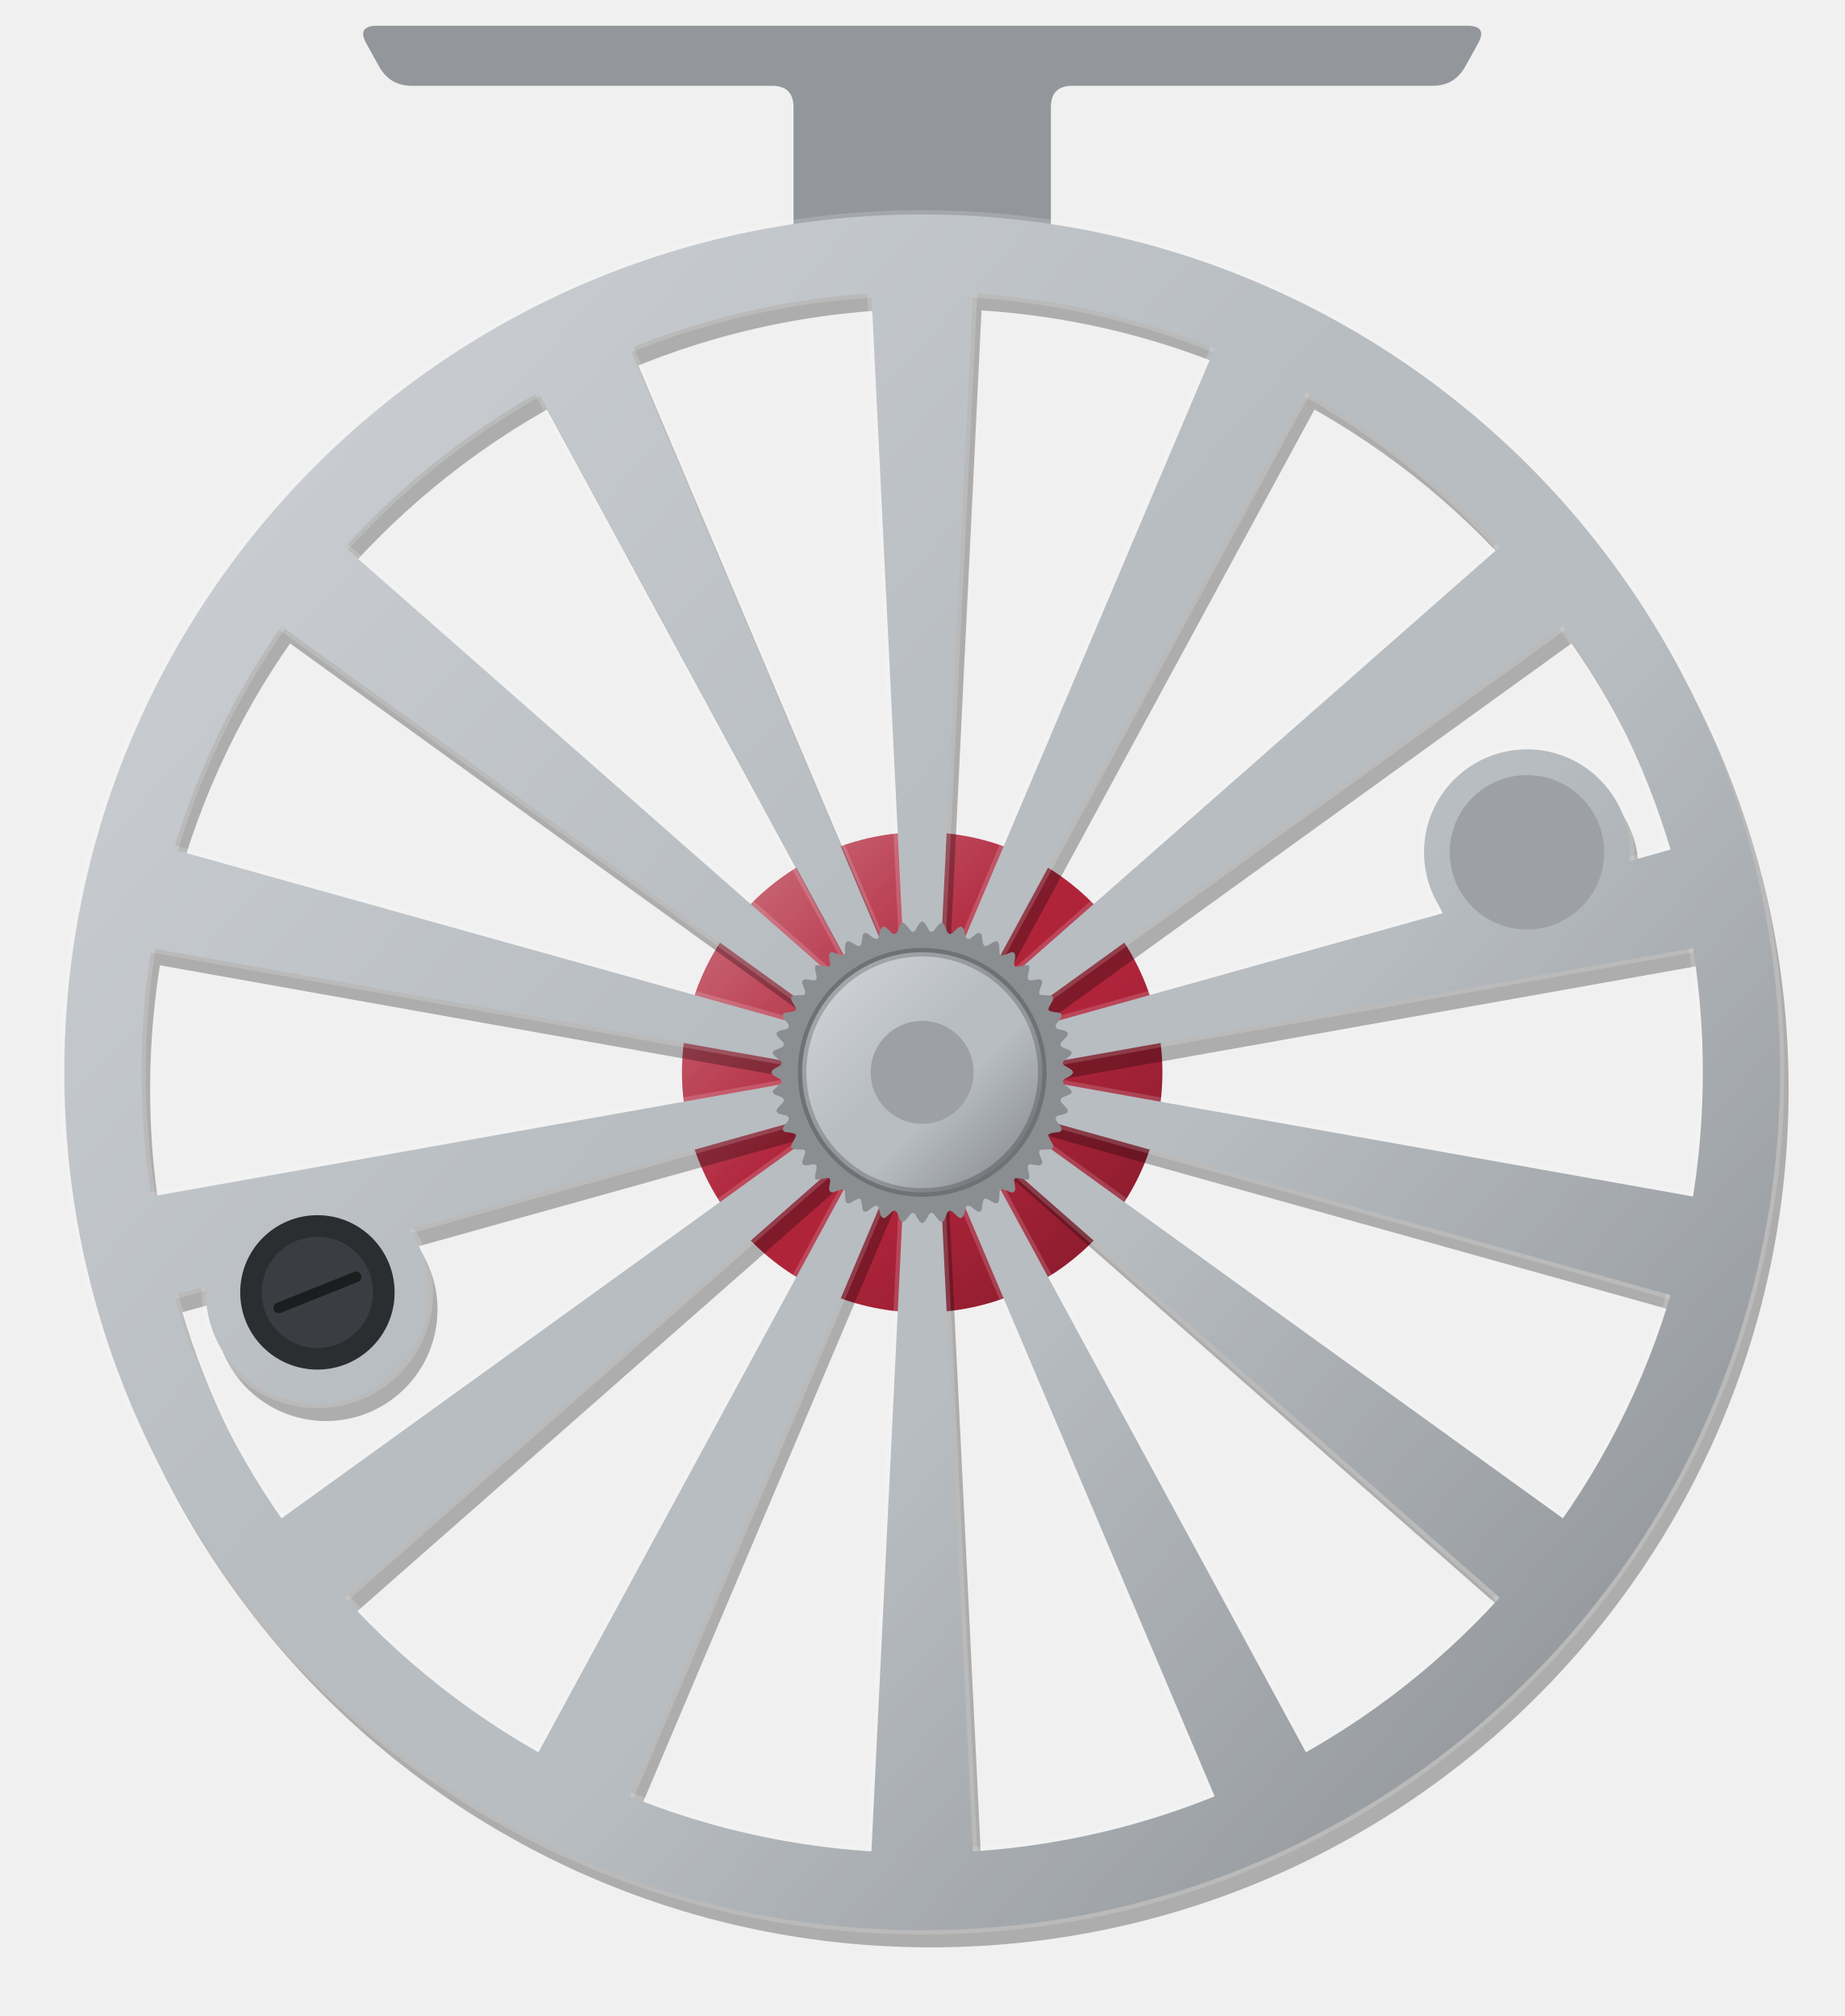
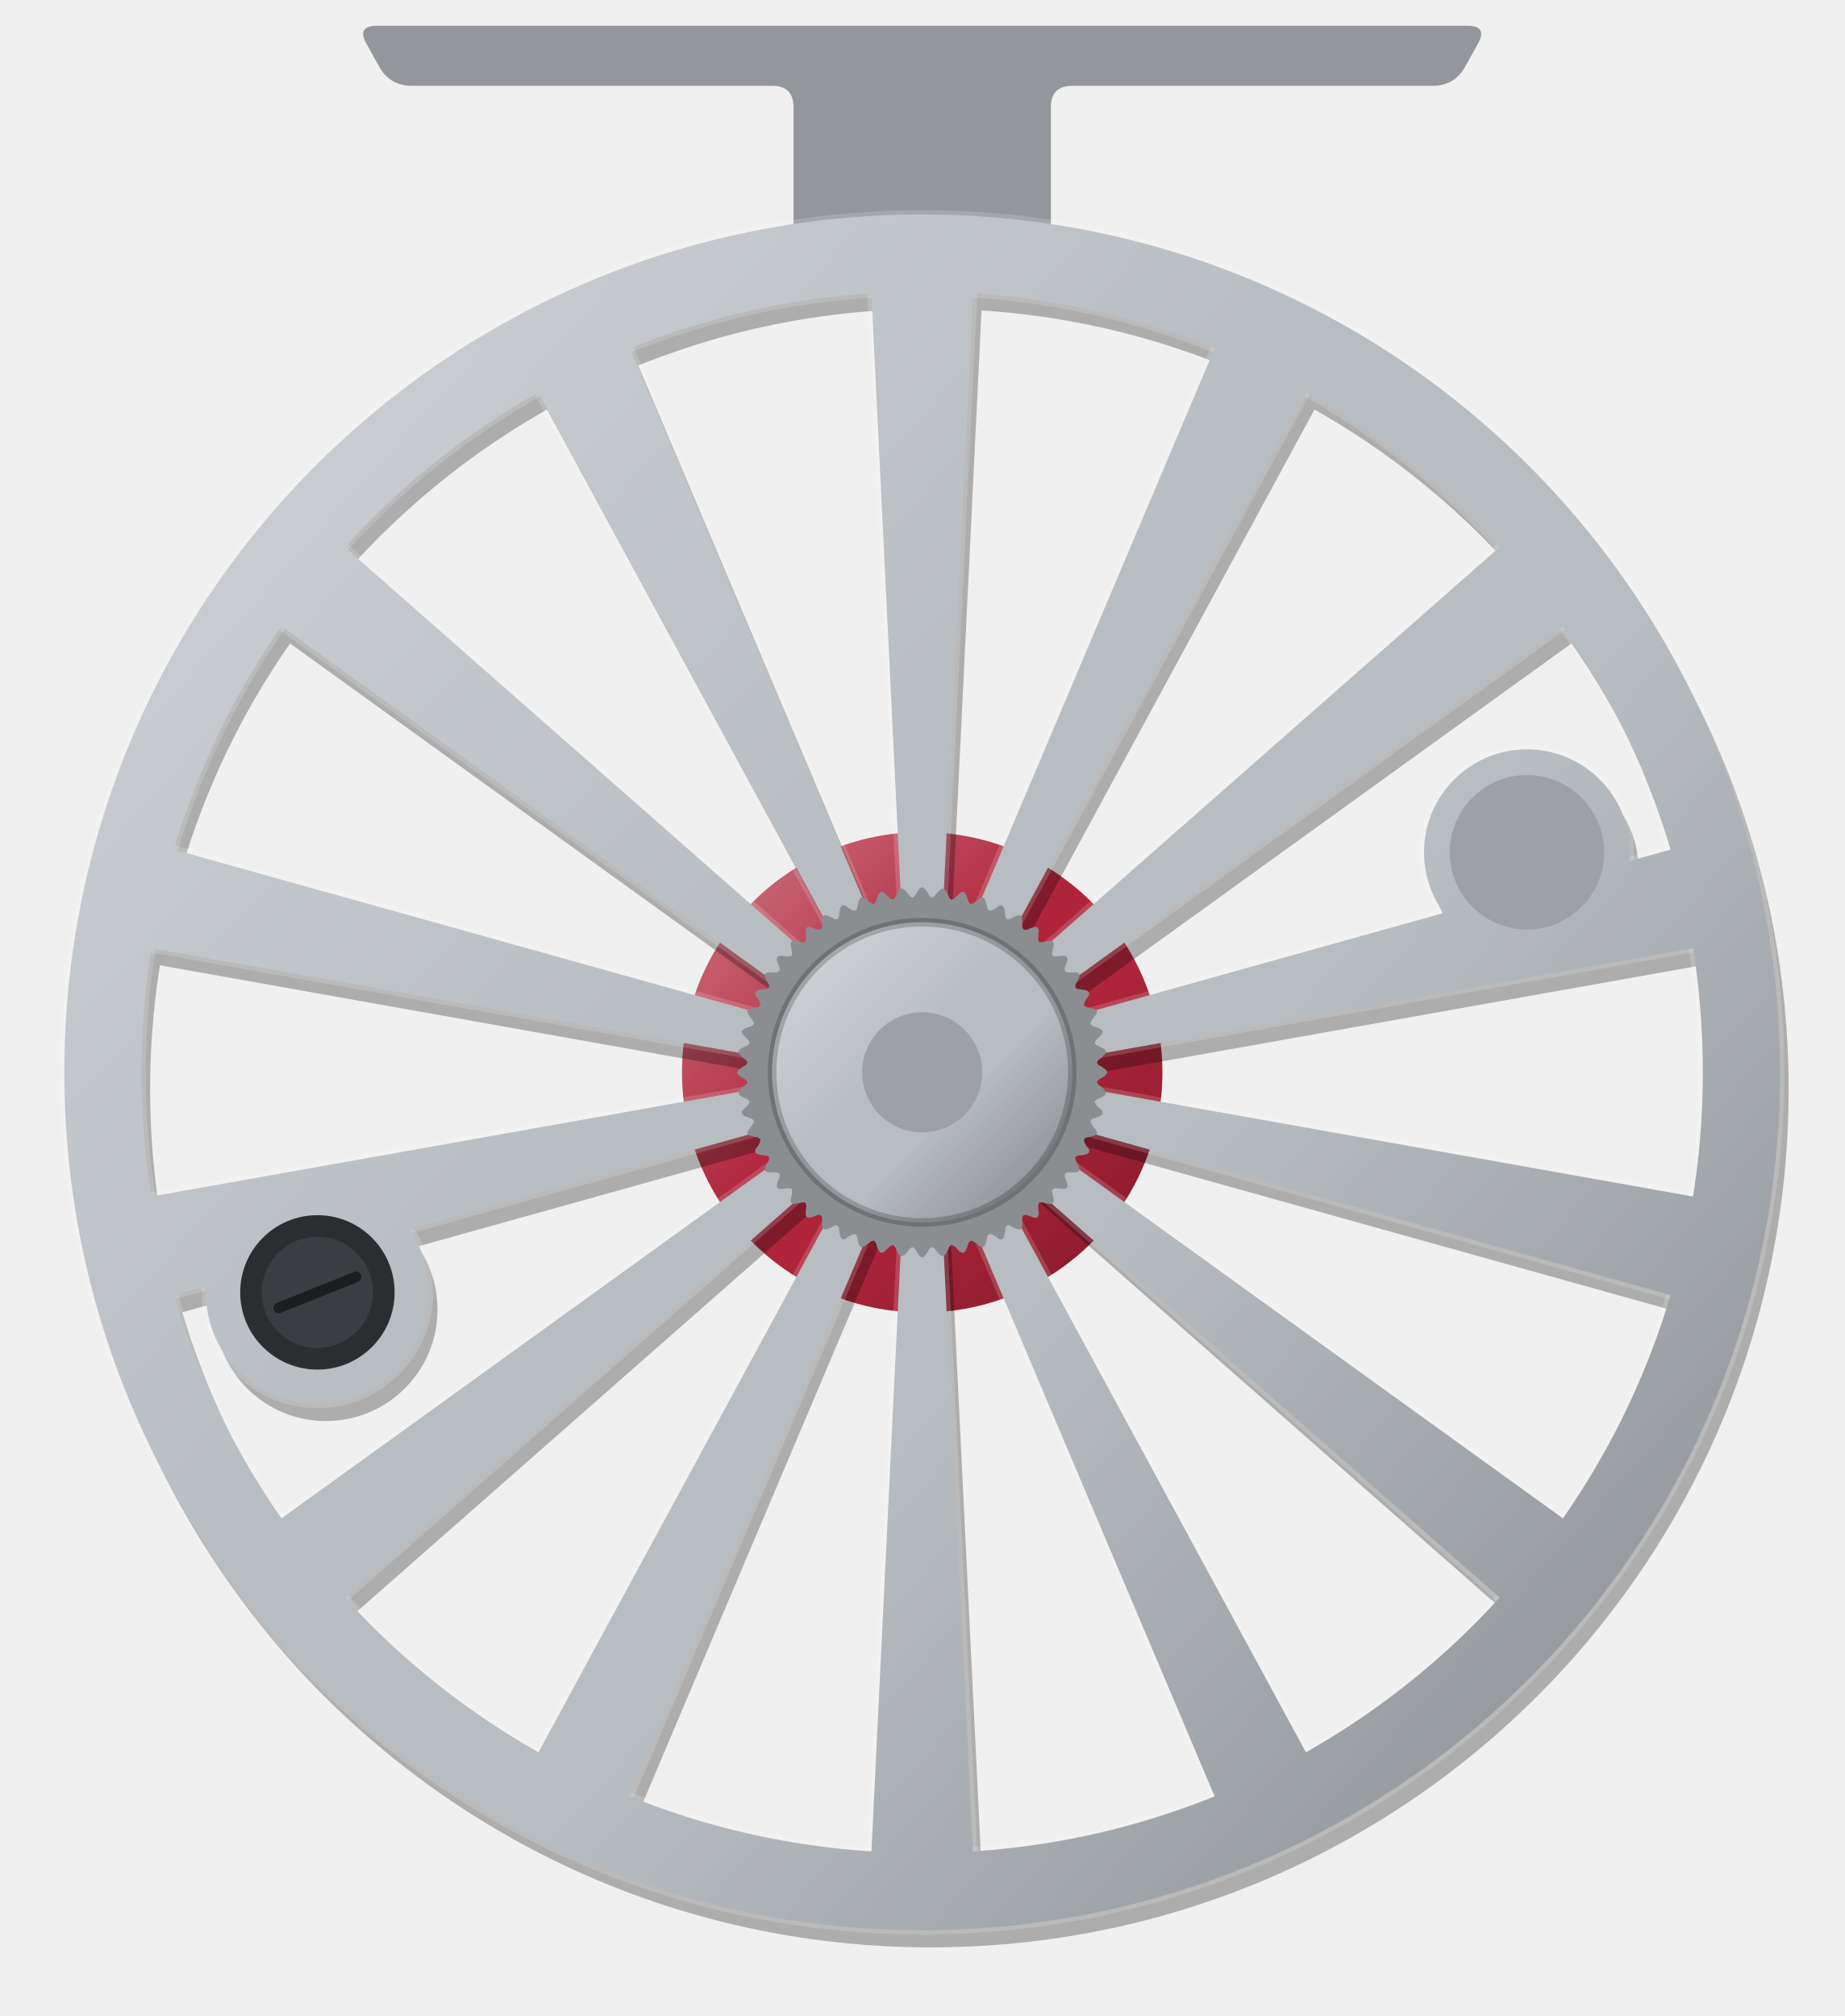
<svg xmlns="http://www.w3.org/2000/svg" viewBox="-215 -250 430 470" color="#b8bdc2">
  <defs>
    <linearGradient id="sheen" x1="0" y1="0" x2="1" y2="1">
      <stop offset="0" stop-color="#fff" stop-opacity=".4" />
      <stop offset=".45" stop-color="#fff" stop-opacity="0" />
      <stop offset=".6" stop-color="#000" stop-opacity="0" />
      <stop offset="1" stop-color="#000" stop-opacity=".3" />
    </linearGradient>
    <g id="back" fill-rule="evenodd">
      <path d="M-129.5 -239.7Q-132 -244 -127 -244L127 -244Q132 -244 129.5 -239.7L126.5 -234.3Q124 -230 119 -230L35 -230Q30 -230 30 -225L30 -191Q30 -186 25 -186L-25 -186Q-30 -186 -30 -191L-30 -225Q-30 -230 -35 -230L-119 -230Q-124 -230 -126.5 -234.3Z" />
    </g>
    <g id="body" fill-rule="evenodd">
      <path d="M-200 0a200 200 0 1 0 400 0a200 200 0 1 0 -400 0ZM-182 0a182 182 0 1 0 364 0a182 182 0 1 0 -364 0Z" />
      <path d="M1 -20Q4 -20 4.1 -23L11.9 -183Q12 -186 9 -186L-9 -186Q-12 -186 -11.9 -183L-4.1 -23Q-4 -20 -1 -20Z" />
      <path d="M9.6 -17.6Q12.3 -16.3 13.7 -18.9L90.1 -159.7Q91.5 -162.4 88.8 -163.7L72.6 -171.5Q69.9 -172.8 68.7 -170L6.2 -22.5Q5.1 -19.8 7.8 -18.5Z" />
      <path d="M16.3 -11.7Q18.1 -9.3 20.6 -11.1L150.5 -104.8Q152.9 -106.6 151 -108.9L139.8 -123Q137.9 -125.4 135.7 -123.4L15.4 -17.6Q13.1 -15.6 15 -13.3Z" />
      <path d="M19.7 -3.5Q20.4 -0.6 23.3 -1.1L181.1 -29.2Q184 -29.7 183.3 -32.6L179.3 -50.2Q178.7 -53.1 175.8 -52.3L21.5 -9.2Q18.6 -8.4 19.3 -5.4Z" />
      <path d="M19.3 5.4Q18.6 8.4 21.5 9.2L175.8 52.3Q178.7 53.1 179.3 50.2L183.3 32.6Q184 29.7 181.1 29.2L23.3 1.1Q20.4 0.6 19.7 3.5Z" />
      <path d="M15 13.3Q13.1 15.6 15.4 17.6L135.7 123.4Q137.9 125.4 139.8 123L151 108.9Q152.9 106.6 150.5 104.8L20.6 11.1Q18.1 9.3 16.3 11.7Z" />
      <path d="M7.8 18.5Q5.1 19.8 6.2 22.5L68.7 170Q69.9 172.8 72.6 171.5L88.8 163.7Q91.5 162.4 90.1 159.7L13.7 18.9Q12.3 16.3 9.6 17.6Z" />
      <path d="M-1 20Q-4 20 -4.1 23L-11.9 183Q-12 186 -9 186L9 186Q12 186 11.9 183L4.1 23Q4 20 1 20Z" />
      <path d="M-9.6 17.6Q-12.3 16.3 -13.7 18.9L-90.1 159.7Q-91.5 162.4 -88.8 163.7L-72.6 171.5Q-69.9 172.8 -68.7 170L-6.2 22.5Q-5.1 19.8 -7.8 18.5Z" />
      <path d="M-16.3 11.7Q-18.1 9.3 -20.6 11.1L-150.5 104.8Q-152.9 106.6 -151 108.9L-139.8 123Q-137.9 125.4 -135.7 123.4L-15.4 17.6Q-13.1 15.6 -15 13.3Z" />
      <path d="M-19.7 3.5Q-20.4 0.6 -23.3 1.1L-181.1 29.2Q-184 29.7 -183.3 32.6L-179.3 50.2Q-178.7 53.1 -175.8 52.3L-21.5 9.2Q-18.6 8.4 -19.3 5.4Z" />
      <path d="M-19.3 -5.4Q-18.6 -8.4 -21.5 -9.2L-175.8 -52.3Q-178.7 -53.1 -179.3 -50.2L-183.3 -32.6Q-184 -29.7 -181.1 -29.2L-23.3 -1.1Q-20.4 -0.6 -19.7 -3.5Z" />
      <path d="M-15 -13.3Q-13.1 -15.6 -15.4 -17.6L-135.7 -123.4Q-137.9 -125.4 -139.8 -123L-151 -108.9Q-152.9 -106.6 -150.5 -104.8L-20.6 -11.1Q-18.1 -9.3 -16.3 -11.7Z" />
      <path d="M-7.8 -18.5Q-5.1 -19.8 -6.2 -22.5L-68.7 -170Q-69.9 -172.8 -72.6 -171.5L-88.8 -163.7Q-91.5 -162.4 -90.1 -159.7L-13.7 -18.9Q-12.3 -16.3 -9.6 -17.6Z" />
      <path d="M-167 51.3a26 26 0 1 0 52 0a26 26 0 1 0 -52 0Z" />
      <path d="M117 -51.3a24 24 0 1 0 48 0a24 24 0 1 0 -48 0Z" />
    </g>
    <mask id="body-mask">
      <use href="#body" fill="#fff" />
    </mask>
  </defs>
  <circle r="56" fill="#b0243a" />
  <circle r="56" fill="url(#sheen)" />
  <use href="#back" fill="currentColor" />
  <use href="#back" fill="#000" opacity=".2" />
  <use href="#body" fill="#000" opacity=".28" transform="translate(2 4)" />
  <use href="#body" fill="none" stroke="#fff" stroke-opacity=".16" stroke-width="2" />
  <use href="#body" fill="currentColor" />
  <rect x="-215" y="-250" width="430" height="470" fill="url(#sheen)" mask="url(#body-mask)" />
-   <path d="M35.2 0L34.8 0.6L34 1.1L33.1 1.6L32.7 2.1L33 2.7L33.8 3.3L34.6 4L34.9 4.6L34.5 5.1L33.5 5.5L32.6 5.9L32.2 6.4L32.4 7L33.1 7.7L33.8 8.5L34 9.1L33.5 9.6L32.5 9.9L31.6 10.1L31.1 10.5L31.2 11.2L31.8 12L32.4 12.8L32.5 13.5L32 13.9L31 14L30 14.2L29.4 14.5L29.5 15.1L30 16L30.5 16.9L30.5 17.6L29.9 17.9L28.9 18L27.9 18L27.3 18.2L27.3 18.9L27.6 19.8L28 20.8L27.9 21.4L27.3 21.7L26.3 21.6L25.3 21.4L24.7 21.6L24.6 22.3L24.8 23.2L25 24.2L24.9 24.9L24.2 25L23.2 24.8L22.3 24.6L21.6 24.7L21.4 25.3L21.6 26.3L21.7 27.3L21.4 27.9L20.8 28L19.8 27.6L18.9 27.3L18.2 27.3L18 27.9L18 28.9L17.9 29.9L17.6 30.5L16.9 30.5L16 30L15.1 29.5L14.5 29.4L14.2 30L14 31L13.9 32L13.5 32.5L12.8 32.4L12 31.8L11.2 31.2L10.5 31.1L10.1 31.6L9.9 32.5L9.6 33.5L9.1 34L8.5 33.8L7.7 33.1L7 32.4L6.4 32.2L5.9 32.6L5.5 33.5L5.1 34.5L4.6 34.9L4 34.6L3.3 33.8L2.7 33L2.1 32.7L1.6 33.1L1.1 34L0.6 34.8L0 35.2L-0.6 34.8L-1.1 34L-1.6 33.1L-2.1 32.7L-2.7 33L-3.3 33.8L-4 34.6L-4.6 34.9L-5.1 34.5L-5.5 33.5L-5.9 32.6L-6.4 32.2L-7 32.4L-7.7 33.1L-8.5 33.8L-9.1 34L-9.6 33.5L-9.9 32.5L-10.1 31.6L-10.5 31.1L-11.2 31.2L-12 31.8L-12.8 32.4L-13.5 32.5L-13.9 32L-14 31L-14.2 30L-14.5 29.4L-15.1 29.5L-16 30L-16.9 30.5L-17.6 30.5L-17.9 29.9L-18 28.9L-18 27.9L-18.2 27.3L-18.9 27.3L-19.8 27.6L-20.8 28L-21.4 27.9L-21.7 27.3L-21.6 26.3L-21.4 25.3L-21.6 24.7L-22.3 24.6L-23.2 24.8L-24.2 25L-24.9 24.9L-25 24.2L-24.8 23.2L-24.6 22.3L-24.7 21.6L-25.3 21.4L-26.3 21.6L-27.3 21.7L-27.9 21.4L-28 20.8L-27.6 19.8L-27.3 18.9L-27.3 18.2L-27.9 18L-28.9 18L-29.9 17.9L-30.5 17.6L-30.5 16.9L-30 16L-29.5 15.1L-29.4 14.5L-30 14.2L-31 14L-32 13.9L-32.5 13.5L-32.4 12.8L-31.8 12L-31.2 11.2L-31.1 10.5L-31.6 10.1L-32.5 9.9L-33.5 9.6L-34 9.1L-33.8 8.5L-33.1 7.7L-32.4 7L-32.2 6.4L-32.6 5.9L-33.5 5.5L-34.5 5.1L-34.9 4.6L-34.6 4L-33.8 3.3L-33 2.7L-32.7 2.1L-33.1 1.6L-34 1.1L-34.8 0.6L-35.2 0L-34.8 -0.6L-34 -1.1L-33.1 -1.6L-32.7 -2.1L-33 -2.7L-33.8 -3.3L-34.6 -4L-34.9 -4.6L-34.5 -5.1L-33.5 -5.5L-32.6 -5.9L-32.2 -6.4L-32.4 -7L-33.1 -7.7L-33.8 -8.5L-34 -9.1L-33.5 -9.6L-32.5 -9.9L-31.6 -10.1L-31.1 -10.5L-31.2 -11.2L-31.8 -12L-32.4 -12.8L-32.5 -13.5L-32 -13.9L-31 -14L-30 -14.2L-29.4 -14.5L-29.5 -15.1L-30 -16L-30.5 -16.9L-30.5 -17.6L-29.9 -17.9L-28.9 -18L-27.9 -18L-27.3 -18.2L-27.3 -18.9L-27.6 -19.8L-28 -20.8L-27.9 -21.4L-27.3 -21.7L-26.3 -21.6L-25.3 -21.4L-24.7 -21.6L-24.6 -22.3L-24.8 -23.2L-25 -24.2L-24.9 -24.9L-24.2 -25L-23.2 -24.8L-22.3 -24.6L-21.6 -24.7L-21.4 -25.3L-21.6 -26.3L-21.7 -27.3L-21.4 -27.9L-20.8 -28L-19.8 -27.6L-18.9 -27.3L-18.2 -27.3L-18 -27.9L-18 -28.9L-17.9 -29.9L-17.6 -30.5L-16.9 -30.5L-16 -30L-15.1 -29.5L-14.5 -29.4L-14.2 -30L-14 -31L-13.9 -32L-13.5 -32.5L-12.8 -32.4L-12 -31.8L-11.2 -31.2L-10.5 -31.1L-10.1 -31.6L-9.9 -32.5L-9.6 -33.5L-9.1 -34L-8.5 -33.8L-7.7 -33.1L-7 -32.4L-6.4 -32.2L-5.9 -32.6L-5.5 -33.5L-5.1 -34.5L-4.6 -34.9L-4 -34.6L-3.3 -33.8L-2.7 -33L-2.1 -32.7L-1.6 -33.1L-1.1 -34L-0.6 -34.8L0 -35.2L0.6 -34.8L1.1 -34L1.6 -33.1L2.1 -32.7L2.7 -33L3.3 -33.8L4 -34.6L4.6 -34.9L5.1 -34.5L5.5 -33.5L5.9 -32.6L6.4 -32.2L7 -32.4L7.7 -33.1L8.5 -33.8L9.1 -34L9.6 -33.5L9.9 -32.5L10.1 -31.6L10.5 -31.1L11.2 -31.2L12 -31.8L12.8 -32.4L13.5 -32.5L13.9 -32L14 -31L14.2 -30L14.5 -29.4L15.1 -29.5L16 -30L16.9 -30.5L17.6 -30.5L17.9 -29.9L18 -28.9L18 -27.9L18.2 -27.3L18.9 -27.3L19.8 -27.6L20.8 -28L21.4 -27.9L21.7 -27.3L21.6 -26.3L21.4 -25.3L21.6 -24.7L22.3 -24.6L23.2 -24.8L24.2 -25L24.9 -24.9L25 -24.2L24.8 -23.2L24.6 -22.3L24.7 -21.6L25.3 -21.4L26.3 -21.6L27.3 -21.7L27.9 -21.4L28 -20.8L27.6 -19.8L27.3 -18.9L27.3 -18.2L27.9 -18L28.9 -18L29.9 -17.9L30.5 -17.6L30.5 -16.9L30 -16L29.5 -15.1L29.4 -14.5L30 -14.2L31 -14L32 -13.9L32.5 -13.5L32.4 -12.8L31.8 -12L31.2 -11.2L31.1 -10.5L31.6 -10.1L32.5 -9.9L33.5 -9.6L34 -9.1L33.8 -8.5L33.1 -7.7L32.4 -7L32.2 -6.4L32.6 -5.9L33.5 -5.5L34.5 -5.1L34.9 -4.6L34.6 -4L33.8 -3.3L33 -2.7L32.7 -2.1L33.1 -1.6L34 -1.1L34.8 -0.6Z" fill="currentColor" />
-   <path d="M35.2 0L34.8 0.6L34 1.1L33.1 1.6L32.7 2.1L33 2.7L33.8 3.3L34.6 4L34.9 4.6L34.5 5.1L33.5 5.5L32.6 5.9L32.2 6.4L32.4 7L33.1 7.7L33.8 8.5L34 9.1L33.5 9.6L32.5 9.9L31.6 10.1L31.1 10.5L31.2 11.2L31.8 12L32.4 12.8L32.5 13.5L32 13.9L31 14L30 14.2L29.4 14.5L29.5 15.1L30 16L30.5 16.9L30.5 17.6L29.9 17.9L28.9 18L27.9 18L27.3 18.2L27.3 18.9L27.6 19.8L28 20.8L27.9 21.4L27.3 21.7L26.3 21.6L25.3 21.4L24.7 21.6L24.6 22.3L24.8 23.2L25 24.2L24.9 24.9L24.2 25L23.2 24.8L22.3 24.6L21.6 24.7L21.4 25.3L21.6 26.3L21.7 27.3L21.4 27.9L20.8 28L19.8 27.6L18.9 27.3L18.2 27.3L18 27.9L18 28.9L17.9 29.9L17.6 30.5L16.9 30.5L16 30L15.1 29.5L14.5 29.4L14.2 30L14 31L13.9 32L13.5 32.5L12.8 32.4L12 31.8L11.2 31.2L10.5 31.1L10.1 31.6L9.9 32.5L9.6 33.5L9.1 34L8.5 33.8L7.7 33.1L7 32.4L6.4 32.2L5.9 32.6L5.5 33.5L5.1 34.5L4.6 34.9L4 34.6L3.3 33.8L2.7 33L2.1 32.7L1.6 33.1L1.1 34L0.6 34.8L0 35.2L-0.6 34.8L-1.1 34L-1.6 33.1L-2.1 32.7L-2.7 33L-3.3 33.8L-4 34.6L-4.6 34.9L-5.1 34.5L-5.5 33.5L-5.9 32.6L-6.4 32.2L-7 32.4L-7.7 33.1L-8.5 33.8L-9.1 34L-9.6 33.5L-9.9 32.5L-10.1 31.6L-10.5 31.1L-11.2 31.2L-12 31.8L-12.8 32.4L-13.5 32.5L-13.9 32L-14 31L-14.2 30L-14.5 29.4L-15.1 29.5L-16 30L-16.9 30.5L-17.6 30.5L-17.9 29.9L-18 28.9L-18 27.9L-18.2 27.3L-18.9 27.3L-19.8 27.6L-20.8 28L-21.4 27.9L-21.7 27.3L-21.6 26.3L-21.4 25.3L-21.6 24.7L-22.3 24.6L-23.2 24.8L-24.2 25L-24.9 24.9L-25 24.2L-24.8 23.2L-24.6 22.3L-24.7 21.6L-25.3 21.4L-26.3 21.6L-27.3 21.7L-27.9 21.4L-28 20.8L-27.6 19.8L-27.3 18.9L-27.3 18.2L-27.9 18L-28.9 18L-29.9 17.9L-30.5 17.6L-30.5 16.9L-30 16L-29.5 15.1L-29.4 14.5L-30 14.2L-31 14L-32 13.9L-32.5 13.5L-32.4 12.8L-31.8 12L-31.2 11.2L-31.1 10.5L-31.6 10.1L-32.5 9.9L-33.5 9.6L-34 9.1L-33.8 8.5L-33.1 7.7L-32.4 7L-32.2 6.4L-32.6 5.9L-33.5 5.5L-34.5 5.1L-34.9 4.6L-34.6 4L-33.8 3.3L-33 2.7L-32.7 2.1L-33.1 1.6L-34 1.1L-34.8 0.6L-35.2 0L-34.8 -0.6L-34 -1.1L-33.1 -1.6L-32.7 -2.1L-33 -2.7L-33.8 -3.3L-34.6 -4L-34.9 -4.6L-34.5 -5.1L-33.5 -5.5L-32.6 -5.9L-32.2 -6.4L-32.4 -7L-33.1 -7.7L-33.8 -8.5L-34 -9.1L-33.5 -9.6L-32.5 -9.9L-31.6 -10.1L-31.1 -10.5L-31.2 -11.2L-31.8 -12L-32.4 -12.8L-32.5 -13.5L-32 -13.9L-31 -14L-30 -14.2L-29.4 -14.5L-29.5 -15.1L-30 -16L-30.5 -16.9L-30.5 -17.6L-29.9 -17.9L-28.9 -18L-27.9 -18L-27.3 -18.2L-27.3 -18.9L-27.6 -19.8L-28 -20.8L-27.9 -21.4L-27.3 -21.7L-26.3 -21.6L-25.3 -21.4L-24.7 -21.6L-24.6 -22.3L-24.8 -23.2L-25 -24.2L-24.9 -24.9L-24.2 -25L-23.2 -24.8L-22.3 -24.6L-21.6 -24.7L-21.4 -25.3L-21.6 -26.3L-21.7 -27.3L-21.4 -27.9L-20.8 -28L-19.8 -27.6L-18.9 -27.3L-18.2 -27.3L-18 -27.9L-18 -28.9L-17.9 -29.9L-17.6 -30.5L-16.9 -30.5L-16 -30L-15.1 -29.5L-14.5 -29.4L-14.2 -30L-14 -31L-13.9 -32L-13.5 -32.5L-12.8 -32.4L-12 -31.8L-11.2 -31.2L-10.5 -31.1L-10.1 -31.6L-9.9 -32.5L-9.6 -33.5L-9.1 -34L-8.5 -33.8L-7.7 -33.1L-7 -32.4L-6.4 -32.2L-5.9 -32.6L-5.5 -33.5L-5.1 -34.5L-4.6 -34.9L-4 -34.6L-3.3 -33.8L-2.7 -33L-2.1 -32.7L-1.6 -33.1L-1.1 -34L-0.6 -34.8L0 -35.2L0.6 -34.8L1.1 -34L1.6 -33.1L2.1 -32.7L2.7 -33L3.3 -33.8L4 -34.6L4.6 -34.9L5.1 -34.5L5.5 -33.5L5.9 -32.6L6.4 -32.2L7 -32.4L7.7 -33.1L8.5 -33.8L9.1 -34L9.6 -33.5L9.9 -32.5L10.1 -31.6L10.5 -31.1L11.2 -31.2L12 -31.8L12.8 -32.4L13.5 -32.5L13.9 -32L14 -31L14.2 -30L14.5 -29.4L15.1 -29.5L16 -30L16.9 -30.5L17.6 -30.5L17.9 -29.9L18 -28.9L18 -27.9L18.2 -27.3L18.9 -27.3L19.8 -27.6L20.8 -28L21.4 -27.9L21.7 -27.3L21.6 -26.3L21.4 -25.3L21.6 -24.7L22.3 -24.6L23.2 -24.8L24.2 -25L24.9 -24.9L25 -24.2L24.8 -23.2L24.6 -22.3L24.7 -21.6L25.3 -21.4L26.3 -21.6L27.3 -21.7L27.9 -21.4L28 -20.8L27.6 -19.8L27.3 -18.9L27.3 -18.2L27.9 -18L28.9 -18L29.9 -17.9L30.5 -17.6L30.5 -16.9L30 -16L29.5 -15.1L29.4 -14.5L30 -14.2L31 -14L32 -13.9L32.5 -13.5L32.4 -12.8L31.8 -12L31.2 -11.2L31.1 -10.5L31.6 -10.1L32.5 -9.9L33.5 -9.6L34 -9.1L33.8 -8.5L33.1 -7.7L32.4 -7L32.2 -6.4L32.6 -5.9L33.5 -5.5L34.5 -5.1L34.9 -4.6L34.6 -4L33.8 -3.3L33 -2.7L32.7 -2.1L33.1 -1.6L34 -1.1L34.8 -0.6Z" fill="#000" fill-opacity=".25" />
-   <circle r="28" fill="currentColor" />
-   <circle r="28" fill="url(#sheen)" />
-   <circle r="28" fill="none" stroke="#000" stroke-opacity=".2" stroke-width="2" />
-   <circle r="12" fill="currentColor" />
-   <circle r="12" fill="#000" fill-opacity=".15" />
+   <path d="M43.2 0L42.8 0.6L42 1.2L41.1 1.7L40.7 2.3L41.1 2.9L41.9 3.5L42.6 4.2L42.9 4.8L42.5 5.4L41.6 5.9L40.7 6.3L40.2 6.8L40.5 7.5L41.2 8.2L41.9 8.9L42.1 9.6L41.6 10.1L40.7 10.5L39.7 10.8L39.2 11.3L39.4 11.9L40 12.8L40.6 13.6L40.8 14.3L40.2 14.7L39.2 15L38.2 15.2L37.7 15.6L37.8 16.3L38.3 17.2L38.9 18L38.9 18.7L38.3 19.1L37.3 19.3L36.3 19.4L35.7 19.7L35.7 20.4L36.2 21.3L36.6 22.3L36.6 23L36 23.3L34.9 23.3L33.9 23.3L33.3 23.6L33.2 24.3L33.6 25.3L33.9 26.2L33.8 26.9L33.1 27.2L32.1 27.1L31.1 27L30.4 27.2L30.3 27.8L30.5 28.9L30.7 29.9L30.5 30.5L29.9 30.7L28.9 30.5L27.8 30.3L27.2 30.4L27 31.1L27.1 32.1L27.2 33.1L26.9 33.8L26.2 33.9L25.3 33.6L24.3 33.2L23.6 33.3L23.3 33.9L23.3 34.9L23.3 36L23 36.6L22.3 36.6L21.3 36.2L20.4 35.7L19.7 35.7L19.4 36.3L19.3 37.3L19.1 38.3L18.7 38.9L18 38.9L17.2 38.3L16.3 37.8L15.6 37.7L15.2 38.2L15 39.2L14.7 40.2L14.3 40.8L13.6 40.6L12.8 40L11.9 39.4L11.3 39.2L10.8 39.7L10.5 40.7L10.1 41.6L9.6 42.1L8.9 41.9L8.2 41.2L7.5 40.5L6.8 40.2L6.3 40.7L5.9 41.6L5.4 42.5L4.8 42.9L4.2 42.6L3.5 41.9L2.9 41.1L2.3 40.7L1.7 41.1L1.2 42L0.6 42.8L0 43.2L-0.6 42.8L-1.2 42L-1.7 41.1L-2.3 40.7L-2.9 41.1L-3.5 41.9L-4.2 42.6L-4.8 42.9L-5.4 42.5L-5.9 41.6L-6.3 40.7L-6.8 40.2L-7.5 40.5L-8.2 41.2L-8.9 41.9L-9.6 42.1L-10.1 41.6L-10.5 40.7L-10.8 39.7L-11.3 39.2L-11.9 39.4L-12.8 40L-13.6 40.6L-14.3 40.8L-14.7 40.2L-15 39.2L-15.2 38.2L-15.6 37.7L-16.3 37.8L-17.2 38.3L-18 38.9L-18.7 38.9L-19.1 38.3L-19.3 37.3L-19.4 36.3L-19.7 35.7L-20.4 35.7L-21.3 36.2L-22.3 36.6L-23 36.6L-23.3 36L-23.3 34.9L-23.3 33.9L-23.6 33.3L-24.3 33.2L-25.3 33.6L-26.2 33.9L-26.9 33.8L-27.2 33.1L-27.1 32.1L-27 31.1L-27.2 30.4L-27.8 30.3L-28.9 30.5L-29.9 30.7L-30.5 30.5L-30.7 29.9L-30.5 28.9L-30.3 27.8L-30.4 27.2L-31.1 27L-32.1 27.1L-33.1 27.2L-33.8 26.9L-33.9 26.2L-33.6 25.3L-33.2 24.3L-33.3 23.6L-33.9 23.3L-34.9 23.3L-36 23.3L-36.6 23L-36.6 22.3L-36.2 21.3L-35.7 20.4L-35.7 19.7L-36.3 19.4L-37.3 19.3L-38.3 19.1L-38.9 18.7L-38.9 18L-38.3 17.2L-37.8 16.3L-37.7 15.6L-38.2 15.2L-39.2 15L-40.2 14.7L-40.8 14.3L-40.6 13.6L-40 12.8L-39.4 11.9L-39.2 11.3L-39.7 10.8L-40.7 10.5L-41.6 10.1L-42.1 9.6L-41.9 8.9L-41.2 8.2L-40.5 7.5L-40.2 6.8L-40.7 6.3L-41.6 5.9L-42.5 5.4L-42.9 4.8L-42.6 4.2L-41.9 3.5L-41.1 2.9L-40.7 2.3L-41.1 1.7L-42 1.2L-42.8 0.6L-43.2 0L-42.8 -0.6L-42 -1.2L-41.1 -1.7L-40.7 -2.3L-41.1 -2.9L-41.9 -3.5L-42.6 -4.2L-42.9 -4.8L-42.5 -5.4L-41.6 -5.9L-40.7 -6.3L-40.2 -6.8L-40.5 -7.5L-41.2 -8.2L-41.9 -8.9L-42.1 -9.6L-41.6 -10.1L-40.7 -10.5L-39.7 -10.8L-39.2 -11.3L-39.4 -11.9L-40 -12.8L-40.6 -13.6L-40.8 -14.3L-40.2 -14.7L-39.2 -15L-38.2 -15.2L-37.7 -15.6L-37.8 -16.3L-38.3 -17.2L-38.9 -18L-38.9 -18.7L-38.3 -19.1L-37.3 -19.3L-36.3 -19.4L-35.7 -19.7L-35.7 -20.4L-36.2 -21.3L-36.6 -22.3L-36.6 -23L-36 -23.3L-34.9 -23.3L-33.9 -23.3L-33.3 -23.6L-33.2 -24.3L-33.6 -25.3L-33.9 -26.2L-33.8 -26.9L-33.1 -27.2L-32.1 -27.1L-31.1 -27L-30.4 -27.2L-30.3 -27.8L-30.5 -28.9L-30.7 -29.9L-30.5 -30.5L-29.9 -30.7L-28.9 -30.5L-27.8 -30.3L-27.2 -30.4L-27 -31.1L-27.1 -32.1L-27.2 -33.1L-26.9 -33.8L-26.2 -33.9L-25.3 -33.6L-24.3 -33.2L-23.6 -33.3L-23.3 -33.9L-23.3 -34.9L-23.3 -36L-23 -36.6L-22.3 -36.6L-21.3 -36.2L-20.4 -35.7L-19.7 -35.7L-19.4 -36.3L-19.3 -37.3L-19.1 -38.3L-18.7 -38.9L-18 -38.9L-17.2 -38.3L-16.3 -37.8L-15.6 -37.7L-15.2 -38.2L-15 -39.2L-14.7 -40.2L-14.3 -40.8L-13.6 -40.6L-12.8 -40L-11.9 -39.4L-11.3 -39.2L-10.8 -39.7L-10.5 -40.7L-10.1 -41.6L-9.6 -42.1L-8.9 -41.9L-8.2 -41.2L-7.5 -40.5L-6.8 -40.2L-6.3 -40.7L-5.9 -41.6L-5.4 -42.5L-4.8 -42.9L-4.2 -42.6L-3.5 -41.9L-2.9 -41.1L-2.3 -40.7L-1.7 -41.1L-1.2 -42L-0.6 -42.8L0 -43.2L0.6 -42.8L1.2 -42L1.7 -41.1L2.3 -40.7L2.9 -41.1L3.5 -41.9L4.2 -42.6L4.8 -42.9L5.4 -42.5L5.9 -41.6L6.3 -40.7L6.8 -40.2L7.5 -40.5L8.2 -41.2L8.9 -41.9L9.6 -42.1L10.1 -41.6L10.5 -40.7L10.8 -39.7L11.3 -39.2L11.9 -39.4L12.8 -40L13.6 -40.6L14.3 -40.8L14.7 -40.2L15 -39.2L15.2 -38.2L15.6 -37.7L16.3 -37.8L17.2 -38.3L18 -38.9L18.7 -38.9L19.1 -38.3L19.3 -37.3L19.4 -36.3L19.7 -35.7L20.4 -35.7L21.3 -36.2L22.3 -36.6L23 -36.6L23.3 -36L23.3 -34.9L23.3 -33.9L23.6 -33.3L24.3 -33.2L25.3 -33.6L26.2 -33.9L26.9 -33.8L27.2 -33.1L27.1 -32.1L27 -31.1L27.2 -30.4L27.8 -30.3L28.9 -30.5L29.9 -30.7L30.5 -30.5L30.7 -29.9L30.5 -28.9L30.3 -27.8L30.4 -27.2L31.1 -27L32.1 -27.1L33.1 -27.2L33.8 -26.9L33.9 -26.2L33.6 -25.3L33.2 -24.3L33.3 -23.6L33.9 -23.3L34.9 -23.3L36 -23.3L36.6 -23L36.6 -22.3L36.2 -21.3L35.7 -20.4L35.7 -19.7L36.3 -19.4L37.3 -19.3L38.3 -19.1L38.9 -18.7L38.9 -18L38.3 -17.2L37.8 -16.3L37.7 -15.6L38.2 -15.2L39.2 -15L40.2 -14.7L40.8 -14.3L40.6 -13.6L40 -12.8L39.4 -11.9L39.2 -11.3L39.7 -10.8L40.7 -10.5L41.6 -10.1L42.1 -9.6L41.9 -8.9L41.2 -8.2L40.5 -7.5L40.2 -6.8L40.7 -6.3L41.6 -5.9L42.5 -5.4L42.9 -4.8L42.6 -4.2L41.9 -3.5L41.1 -2.9L40.7 -2.3L41.1 -1.7L42 -1.2L42.8 -0.6Z" fill="currentColor" />
+   <path d="M43.2 0L42.8 0.6L42 1.2L41.1 1.7L40.7 2.3L41.1 2.9L41.9 3.5L42.6 4.2L42.9 4.8L42.5 5.4L41.6 5.9L40.7 6.3L40.2 6.8L40.5 7.5L41.2 8.2L41.9 8.9L42.1 9.6L41.6 10.1L40.7 10.5L39.7 10.8L39.2 11.3L39.4 11.9L40 12.8L40.6 13.6L40.8 14.3L40.2 14.7L39.2 15L38.2 15.2L37.7 15.6L37.8 16.3L38.3 17.2L38.9 18L38.9 18.7L38.3 19.1L37.3 19.3L36.3 19.4L35.7 19.7L35.7 20.4L36.2 21.3L36.6 22.3L36.6 23L36 23.3L34.9 23.3L33.9 23.3L33.3 23.6L33.2 24.3L33.6 25.3L33.9 26.2L33.8 26.9L33.1 27.2L32.1 27.1L31.1 27L30.4 27.2L30.3 27.8L30.5 28.9L30.7 29.9L30.5 30.5L29.9 30.7L28.9 30.5L27.8 30.3L27.2 30.4L27 31.1L27.1 32.1L27.2 33.1L26.9 33.8L26.2 33.9L25.3 33.6L24.3 33.2L23.6 33.3L23.3 33.9L23.3 34.9L23.3 36L23 36.6L22.3 36.6L21.3 36.2L20.4 35.7L19.7 35.7L19.4 36.3L19.3 37.3L19.1 38.3L18.7 38.9L18 38.9L17.2 38.3L16.3 37.8L15.6 37.7L15.2 38.2L15 39.2L14.7 40.2L14.3 40.8L13.6 40.6L12.8 40L11.9 39.4L11.3 39.2L10.8 39.7L10.5 40.7L10.1 41.6L9.6 42.1L8.9 41.9L8.2 41.2L7.5 40.5L6.8 40.2L6.3 40.7L5.9 41.6L5.4 42.5L4.8 42.9L4.2 42.6L3.5 41.9L2.9 41.1L2.3 40.7L1.7 41.1L1.2 42L0.6 42.8L0 43.2L-0.6 42.8L-1.2 42L-1.7 41.1L-2.3 40.7L-2.9 41.1L-3.5 41.9L-4.2 42.6L-4.8 42.9L-5.4 42.5L-5.9 41.6L-6.3 40.7L-6.8 40.2L-7.5 40.5L-8.2 41.2L-8.9 41.9L-9.6 42.1L-10.1 41.6L-10.5 40.7L-10.8 39.7L-11.3 39.2L-11.9 39.4L-12.8 40L-13.6 40.6L-14.3 40.8L-14.7 40.2L-15 39.2L-15.2 38.2L-15.6 37.7L-16.3 37.8L-17.2 38.3L-18 38.9L-18.7 38.9L-19.1 38.3L-19.3 37.3L-19.4 36.3L-19.7 35.7L-20.4 35.7L-21.3 36.2L-22.3 36.6L-23 36.6L-23.3 36L-23.3 34.9L-23.3 33.9L-23.6 33.3L-24.3 33.2L-25.3 33.6L-26.2 33.9L-26.9 33.8L-27.2 33.1L-27.1 32.1L-27 31.1L-27.2 30.4L-27.8 30.3L-28.9 30.5L-29.9 30.7L-30.5 30.5L-30.7 29.9L-30.5 28.9L-30.3 27.8L-30.4 27.2L-31.1 27L-32.1 27.1L-33.1 27.2L-33.8 26.9L-33.9 26.2L-33.6 25.3L-33.2 24.3L-33.3 23.6L-33.9 23.3L-34.9 23.3L-36 23.3L-36.6 23L-36.6 22.3L-36.2 21.3L-35.7 20.4L-35.7 19.7L-36.3 19.4L-37.3 19.3L-38.3 19.1L-38.9 18.7L-38.9 18L-38.3 17.2L-37.8 16.3L-37.7 15.6L-38.2 15.2L-39.2 15L-40.2 14.7L-40.8 14.3L-40.6 13.6L-40 12.8L-39.4 11.9L-39.2 11.3L-39.7 10.8L-40.7 10.5L-41.6 10.1L-42.1 9.6L-41.9 8.9L-41.2 8.2L-40.5 7.5L-40.2 6.8L-40.7 6.3L-41.6 5.9L-42.5 5.4L-42.9 4.8L-42.6 4.2L-41.9 3.5L-41.1 2.9L-40.7 2.3L-41.1 1.7L-42 1.2L-42.8 0.6L-43.2 0L-42.8 -0.6L-42 -1.2L-41.1 -1.7L-40.7 -2.3L-41.1 -2.9L-41.9 -3.5L-42.6 -4.2L-42.9 -4.8L-42.5 -5.4L-41.6 -5.9L-40.7 -6.3L-40.2 -6.8L-40.5 -7.5L-41.2 -8.2L-41.9 -8.9L-42.1 -9.6L-41.6 -10.1L-40.7 -10.5L-39.7 -10.8L-39.2 -11.3L-39.4 -11.9L-40 -12.8L-40.6 -13.6L-40.8 -14.3L-40.2 -14.7L-39.2 -15L-38.2 -15.2L-37.7 -15.6L-37.8 -16.3L-38.3 -17.2L-38.9 -18L-38.9 -18.7L-38.3 -19.1L-37.3 -19.3L-36.3 -19.4L-35.7 -19.7L-35.7 -20.4L-36.2 -21.3L-36.6 -22.3L-36.6 -23L-36 -23.3L-34.9 -23.3L-33.9 -23.3L-33.3 -23.6L-33.2 -24.3L-33.6 -25.3L-33.9 -26.2L-33.8 -26.9L-33.1 -27.2L-32.1 -27.1L-31.1 -27L-30.4 -27.2L-30.3 -27.8L-30.5 -28.9L-30.7 -29.9L-30.5 -30.5L-29.9 -30.7L-28.9 -30.5L-27.8 -30.3L-27.2 -30.4L-27 -31.1L-27.1 -32.1L-27.2 -33.1L-26.9 -33.8L-26.2 -33.9L-25.3 -33.6L-24.3 -33.2L-23.6 -33.3L-23.3 -33.9L-23.3 -34.9L-23.3 -36L-23 -36.6L-22.3 -36.6L-21.3 -36.2L-20.4 -35.7L-19.7 -35.7L-19.4 -36.3L-19.3 -37.3L-19.1 -38.3L-18.7 -38.9L-18 -38.9L-17.2 -38.3L-16.3 -37.8L-15.6 -37.7L-15.2 -38.2L-15 -39.2L-14.7 -40.2L-14.3 -40.8L-13.6 -40.6L-12.8 -40L-11.9 -39.4L-11.3 -39.2L-10.8 -39.7L-10.5 -40.7L-10.1 -41.6L-9.6 -42.1L-8.9 -41.9L-8.2 -41.2L-7.5 -40.5L-6.8 -40.2L-6.3 -40.7L-5.9 -41.6L-5.4 -42.5L-4.8 -42.9L-4.2 -42.6L-3.5 -41.9L-2.9 -41.1L-2.3 -40.7L-1.7 -41.1L-1.2 -42L-0.6 -42.8L0 -43.2L0.6 -42.8L1.2 -42L1.7 -41.1L2.3 -40.7L2.9 -41.1L3.5 -41.9L4.2 -42.6L4.8 -42.9L5.4 -42.5L5.9 -41.6L6.3 -40.7L6.8 -40.2L7.5 -40.5L8.2 -41.2L8.9 -41.9L9.6 -42.1L10.1 -41.6L10.5 -40.7L10.8 -39.7L11.3 -39.2L11.9 -39.4L12.8 -40L13.6 -40.6L14.3 -40.8L14.7 -40.2L15 -39.2L15.2 -38.2L15.6 -37.7L16.3 -37.8L17.2 -38.3L18 -38.9L18.7 -38.9L19.1 -38.3L19.3 -37.3L19.4 -36.3L19.7 -35.7L20.4 -35.7L21.3 -36.2L22.3 -36.6L23 -36.6L23.3 -36L23.3 -34.9L23.3 -33.9L23.6 -33.3L24.3 -33.2L25.3 -33.6L26.2 -33.9L26.9 -33.8L27.2 -33.1L27.1 -32.1L27 -31.1L27.2 -30.4L27.8 -30.3L28.9 -30.5L29.9 -30.7L30.5 -30.5L30.7 -29.9L30.5 -28.9L30.3 -27.8L30.4 -27.2L31.1 -27L32.1 -27.1L33.1 -27.2L33.8 -26.9L33.9 -26.2L33.6 -25.3L33.2 -24.3L33.3 -23.6L33.9 -23.3L34.9 -23.3L36 -23.3L36.6 -23L36.6 -22.3L36.2 -21.3L35.7 -20.4L35.7 -19.7L36.3 -19.4L37.3 -19.3L38.3 -19.1L38.9 -18.7L38.9 -18L38.3 -17.2L37.8 -16.3L37.7 -15.6L38.2 -15.2L39.2 -15L40.2 -14.7L40.8 -14.3L40.6 -13.6L40 -12.8L39.4 -11.9L39.2 -11.3L39.7 -10.8L40.7 -10.5L41.6 -10.1L42.1 -9.6L41.9 -8.9L41.2 -8.2L40.5 -7.5L40.2 -6.8L40.7 -6.3L41.6 -5.9L42.5 -5.4L42.9 -4.8L42.6 -4.2L41.9 -3.5L41.1 -2.9L40.7 -2.3L41.1 -1.7L42 -1.2L42.8 -0.6Z" fill="#000" fill-opacity=".25" />
+   <circle r="35" fill="currentColor" />
+   <circle r="35" fill="url(#sheen)" />
+   <circle r="35" fill="none" stroke="#000" stroke-opacity=".2" stroke-width="2" />
+   <circle r="14" fill="currentColor" />
+   <circle r="14" fill="#000" fill-opacity=".15" />
  <circle cx="141" cy="-51.3" r="18" fill="currentColor" />
  <circle cx="141" cy="-51.3" r="18" fill="#000" fill-opacity=".15" />
  <circle cx="-141" cy="51.3" r="18" fill="#2b2e31" />
  <circle cx="-141" cy="51.3" r="12.96" fill="#3a3e42" />
  <path d="M-150 54.9L-132 47.7" stroke="#1b1d1f" stroke-width="2.5" stroke-linecap="round" />
</svg>
